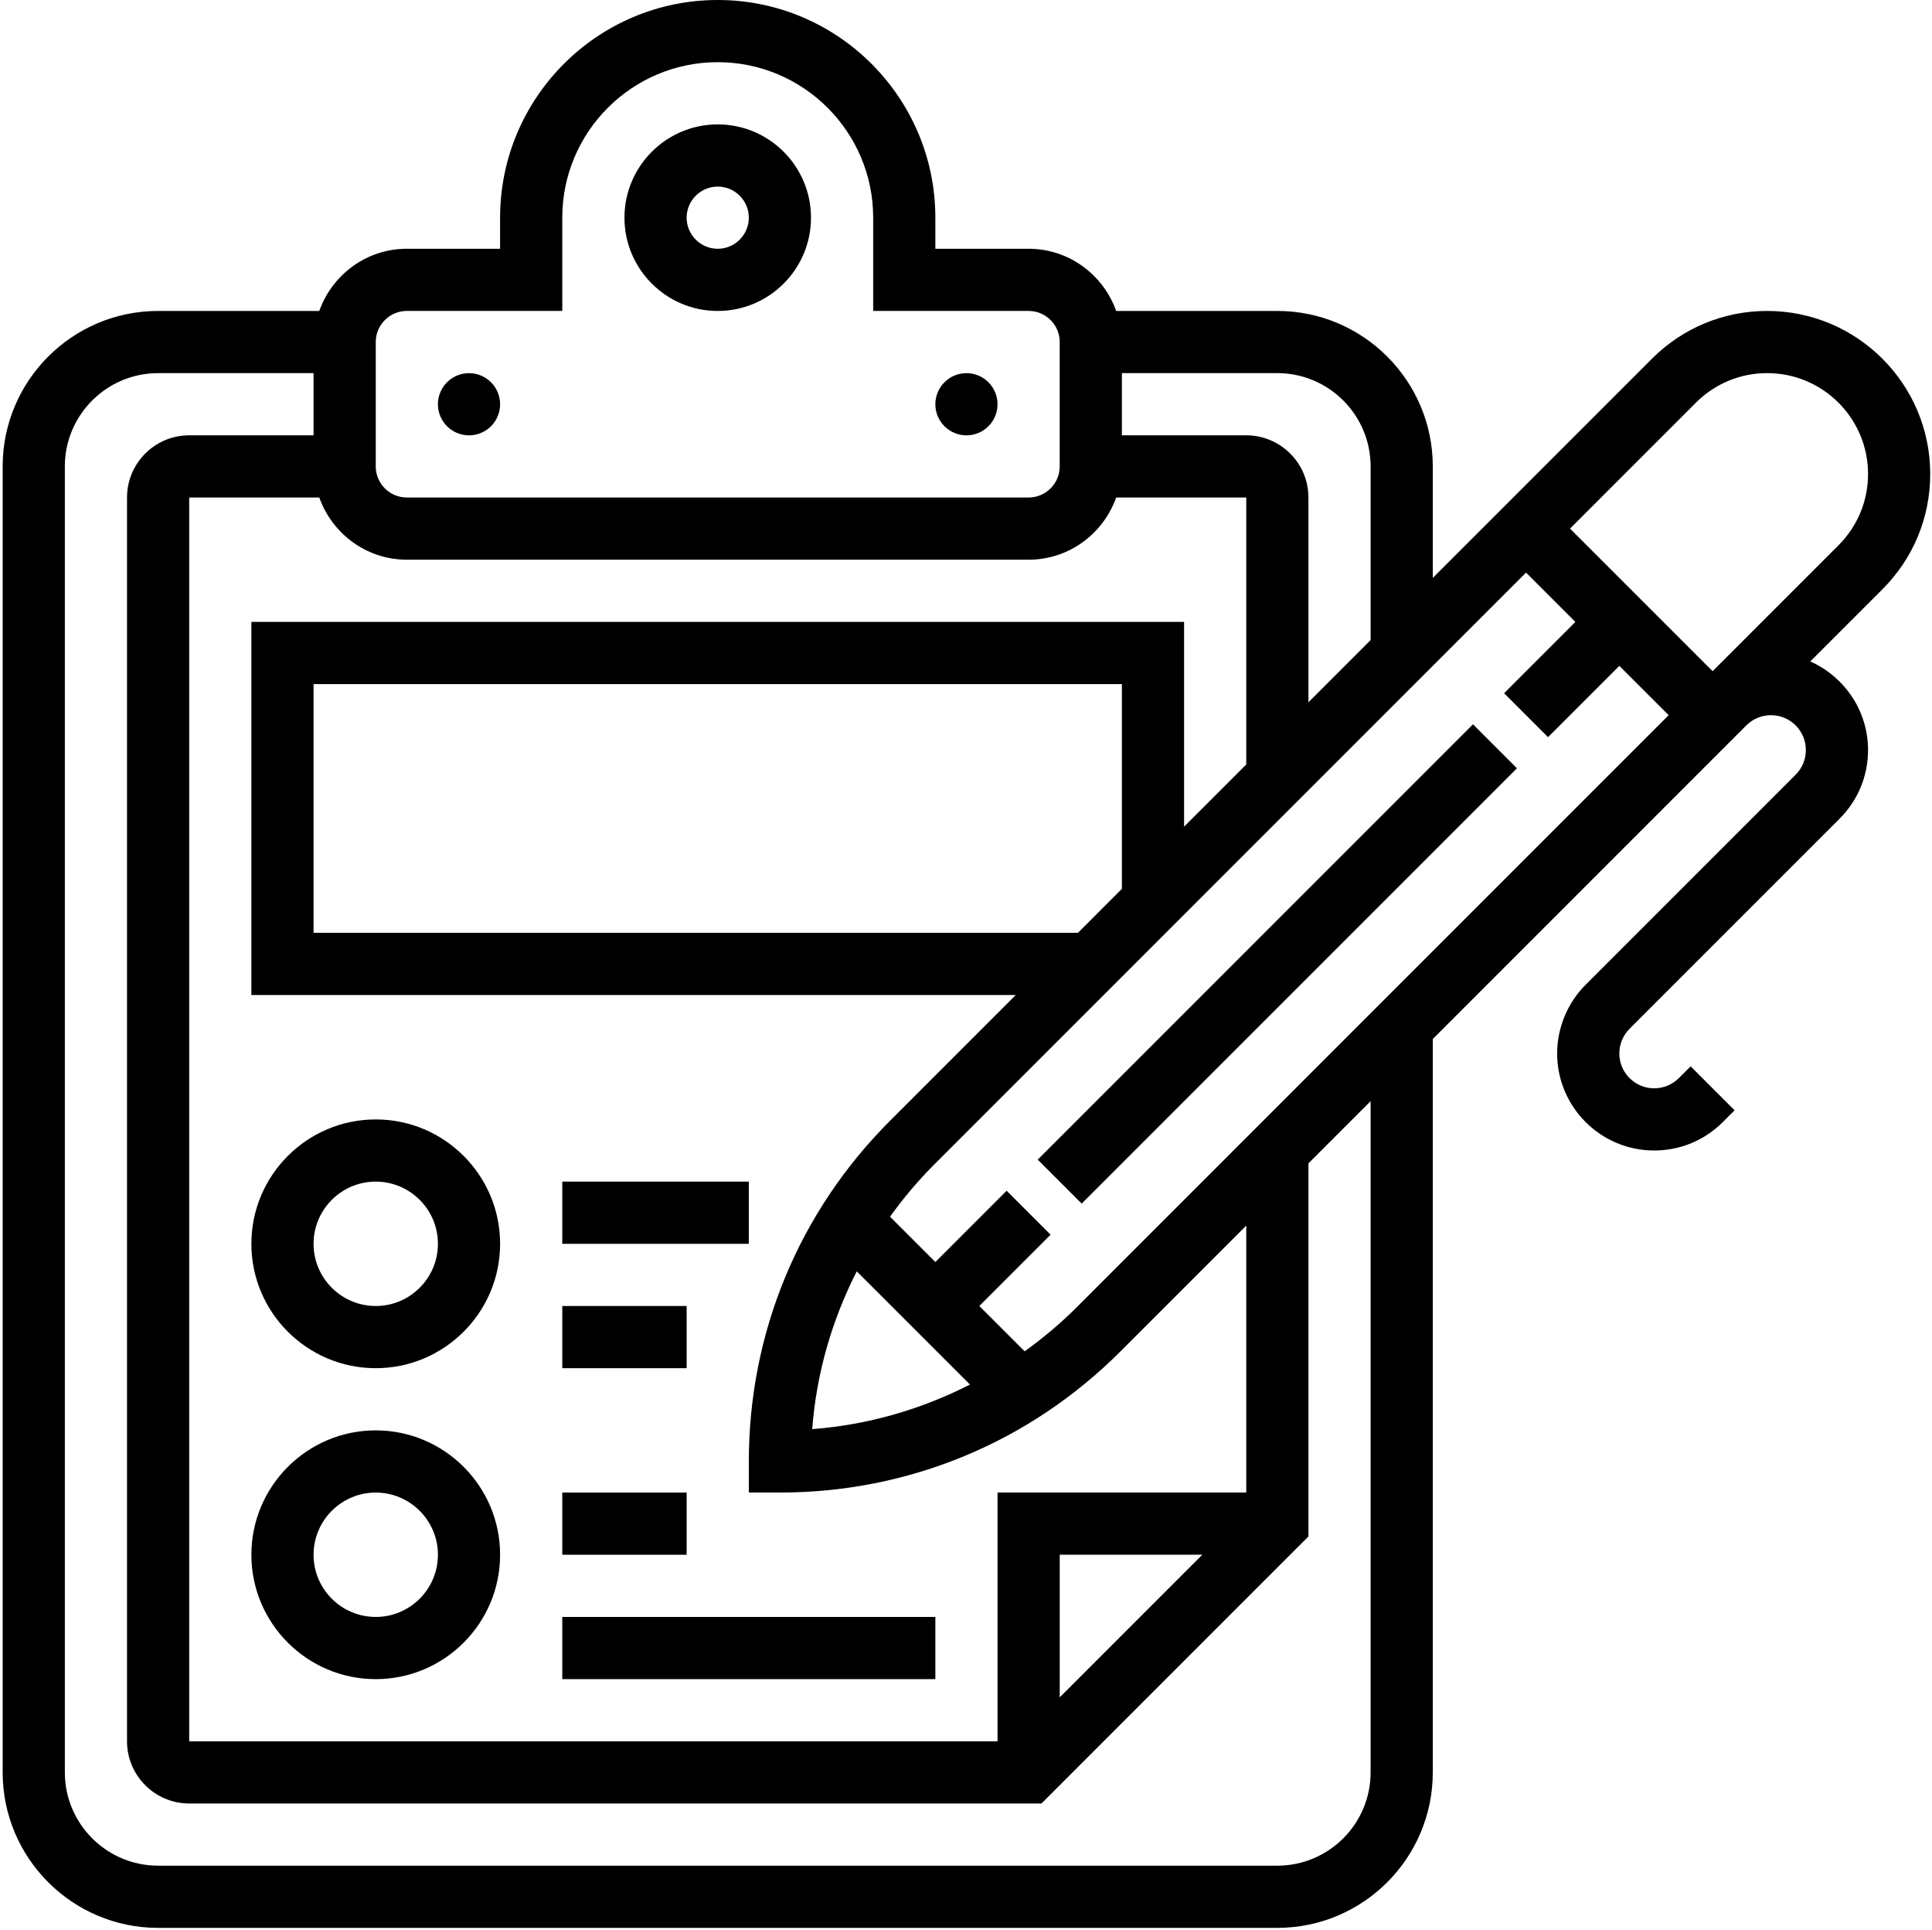
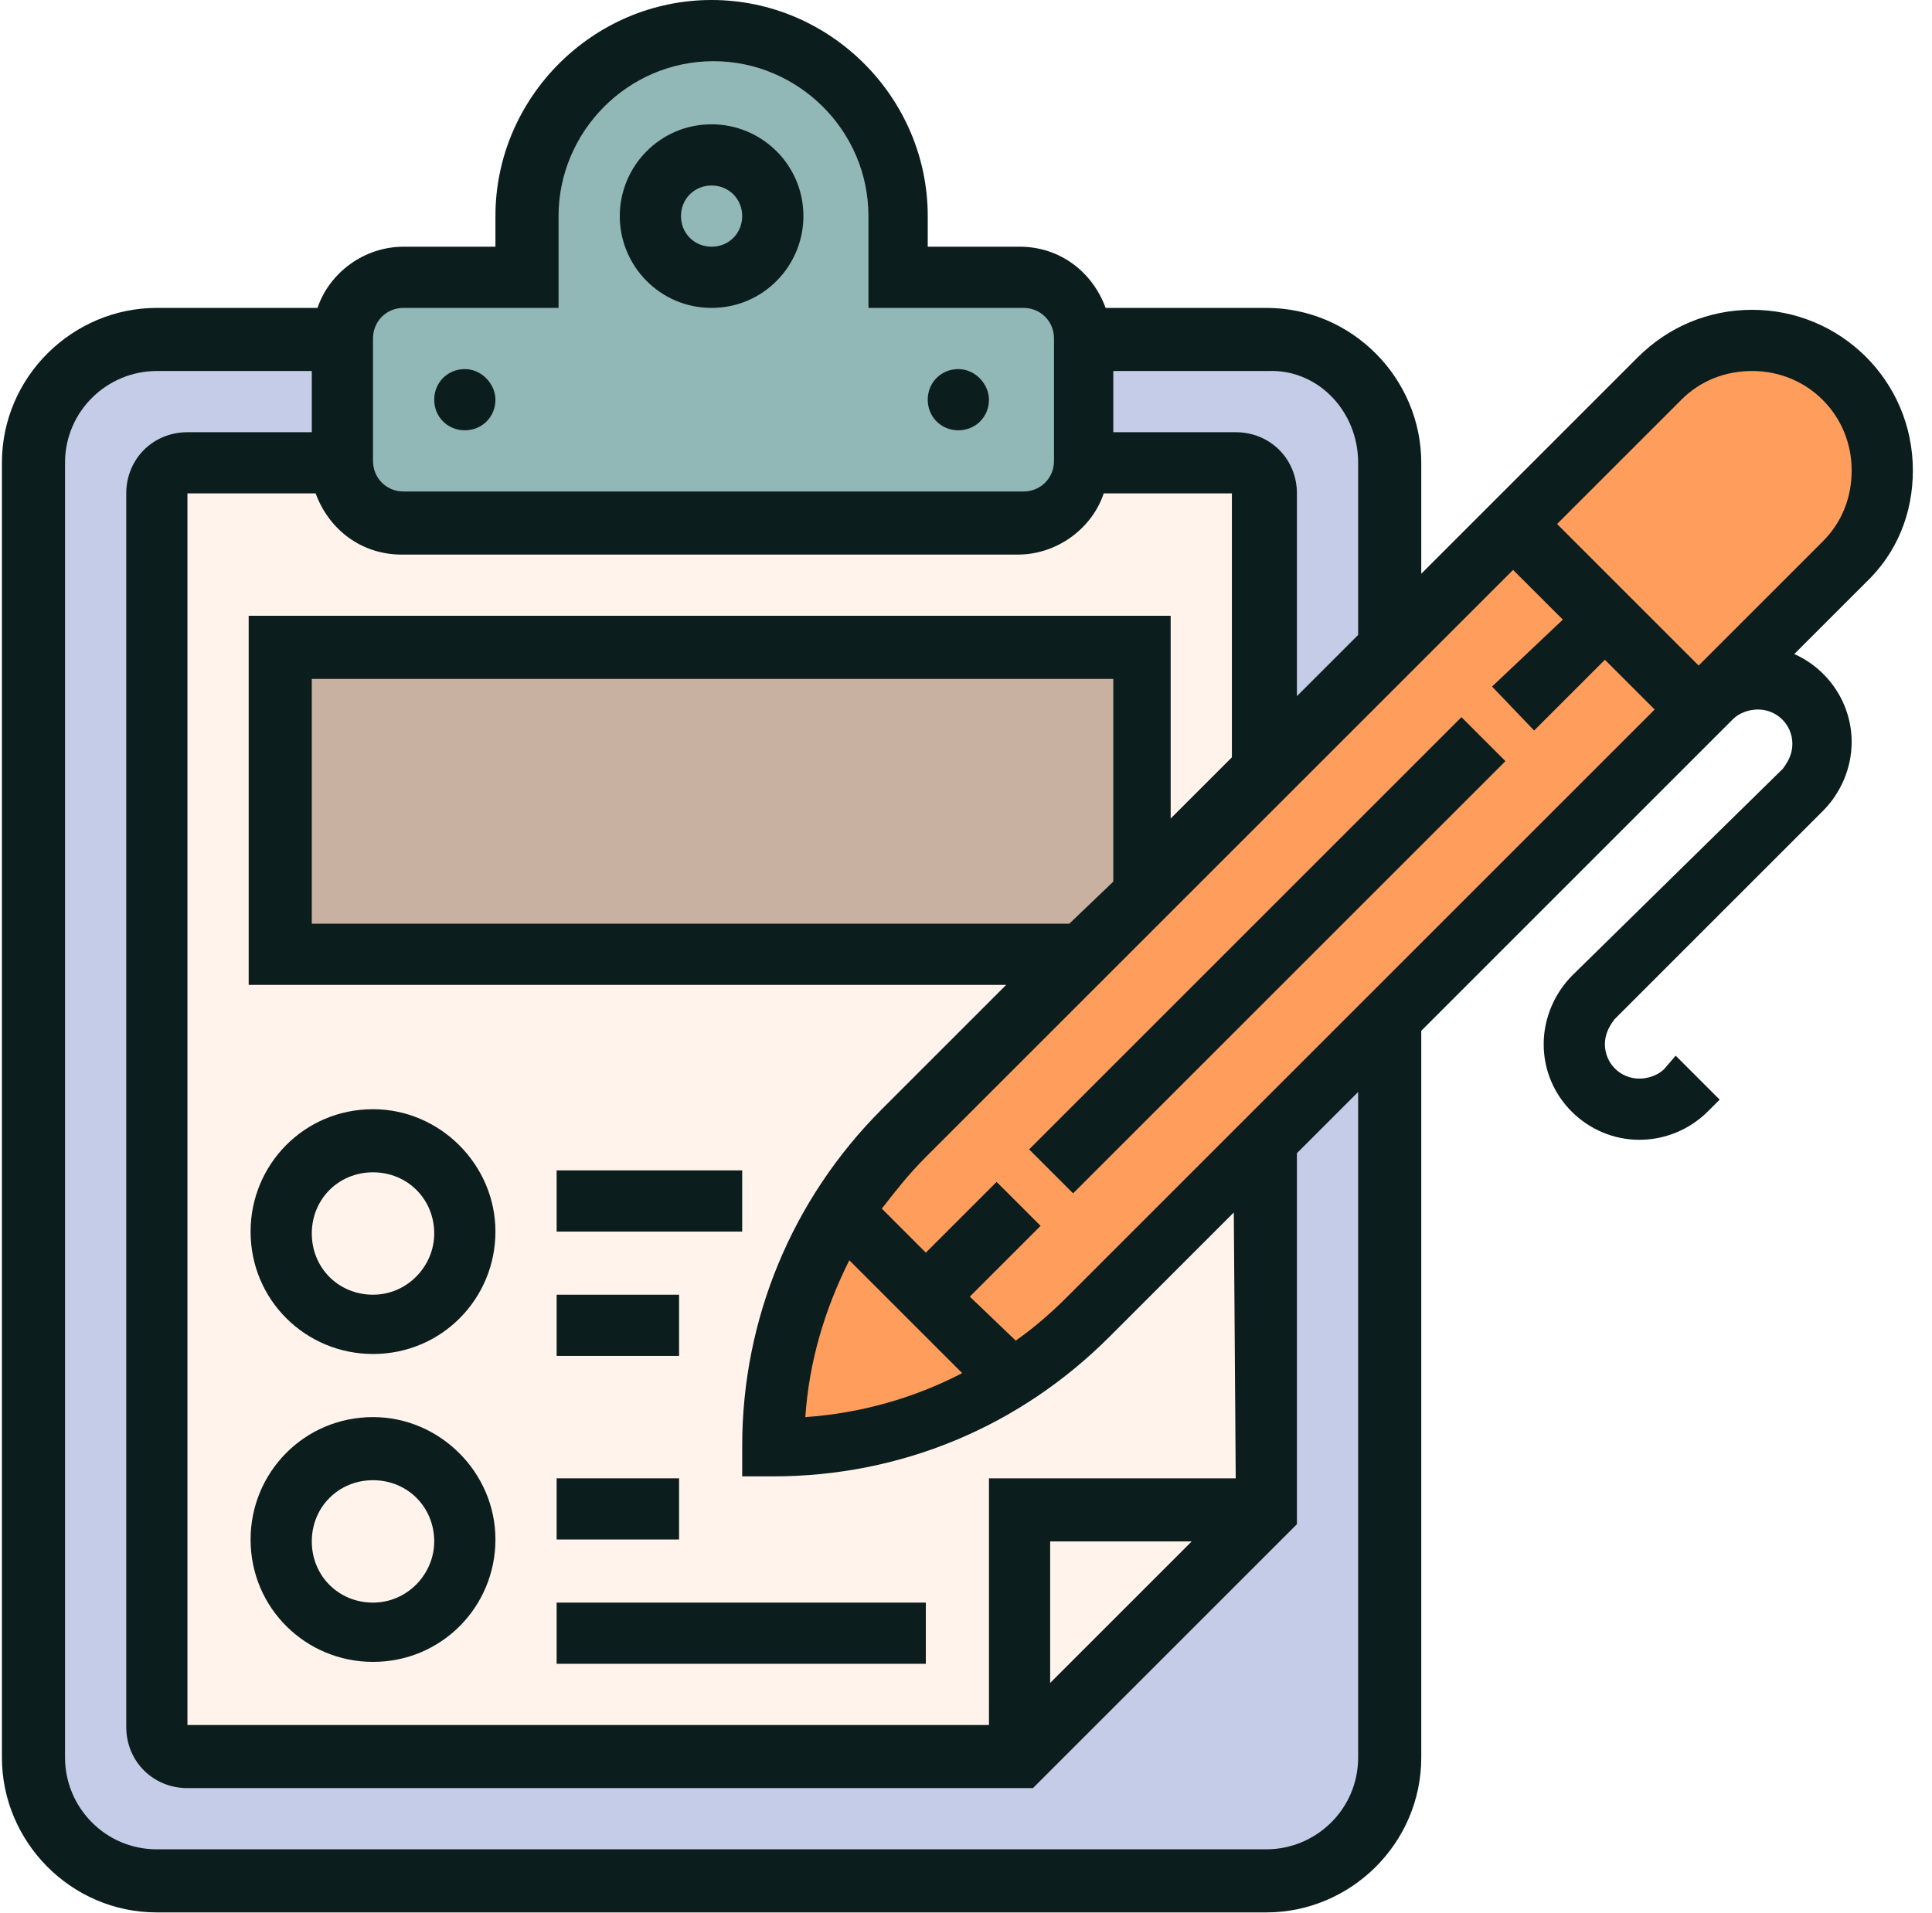
- <svg xmlns="http://www.w3.org/2000/svg" width="725" height="724" viewBox="0 0 725 724" fill="none">
-   <path d="M724.333 177.833C724.333 144.104 696.896 116.667 663.167 116.667C646.833 116.667 631.469 123.026 619.916 134.588L537.665 216.839V175C537.665 142.833 511.499 116.667 479.332 116.667H418.853C414.02 103.12 401.187 93.333 385.999 93.333H350.999V81.667C350.999 36.636 314.363 0 269.332 0C224.301 0 187.665 36.636 187.665 81.667V93.333H152.665C137.477 93.333 124.644 103.12 119.811 116.667H59.332C27.165 116.667 0.999 142.833 0.999 175V665C0.999 697.167 27.165 723.333 59.332 723.333H479.332C511.499 723.333 537.665 697.167 537.665 665V389.827L655.337 272.155C657.811 269.696 661.087 268.332 664.587 268.332C671.796 268.332 677.665 274.201 677.665 281.41C677.665 284.91 676.301 288.186 673.837 290.66L594.993 369.504C588.217 376.285 584.332 385.665 584.332 395.253C584.332 415.332 600.665 431.665 620.744 431.665C630.473 431.665 639.619 427.884 646.493 421.004L650.915 416.582L634.42 400.087L629.999 404.509C627.519 406.978 624.243 408.332 620.743 408.332C613.535 408.332 607.665 402.462 607.665 395.254C607.665 391.811 609.066 388.441 611.493 386.004L690.337 307.16C697.207 300.285 700.999 291.139 700.999 281.411C700.999 266.583 692.061 253.853 679.321 248.171L706.425 221.067C717.972 209.52 724.332 194.165 724.332 177.832L724.333 177.833ZM580.92 276.583L607.669 249.828L626.175 268.333L403.921 490.6C397.854 496.668 391.333 502.09 384.509 507.016L367.493 490.005L394.243 463.256L377.748 446.761L350.999 473.511L333.988 456.5C338.91 449.677 344.347 443.151 350.415 437.088L572.668 214.835L591.173 233.34L564.424 260.089L580.92 276.583ZM467.669 559.996H374.336V653.329H71.003V186.663H119.815C124.643 200.209 137.476 209.996 152.669 209.996H386.003C401.191 209.996 414.024 200.21 418.857 186.663H467.669V286.835L444.336 310.168V233.329H94.336V373.329H381.176L333.916 420.589C299.801 454.704 281.004 500.063 281.004 548.329V559.996H292.671C340.925 559.996 386.285 541.215 420.42 507.089L467.671 459.839L467.669 559.996ZM451.175 583.329L397.669 636.835V583.329H451.175ZM404.508 349.996H117.668V256.663H421.001V333.501L404.508 349.996ZM363.987 519.476C345.669 528.82 325.664 534.621 304.789 536.205C306.378 515.32 312.164 495.325 321.508 477.008L363.987 519.476ZM514.333 174.996V240.168L491 263.501V186.663C491 173.793 480.536 163.329 467.667 163.329H421V139.996H479.333C498.631 139.996 514.333 155.699 514.333 174.996ZM141 128.329C141 121.902 146.24 116.663 152.667 116.663H211V81.663C211 49.496 237.167 23.329 269.333 23.329C301.5 23.329 327.667 49.496 327.667 81.663V116.663H386C392.427 116.663 397.667 121.902 397.667 128.329V174.996C397.667 181.423 392.427 186.663 386 186.663H152.667C146.24 186.663 141 181.423 141 174.996V128.329ZM514.333 664.996C514.333 684.293 498.631 699.996 479.333 699.996H59.333C40.036 699.996 24.333 684.293 24.333 664.996V174.996C24.333 155.699 40.036 139.996 59.333 139.996H117.667V163.329H71C58.13 163.329 47.667 173.793 47.667 186.663V653.329C47.667 666.199 58.13 676.663 71 676.663H390.827L490.999 576.491V436.491L514.332 413.157L514.333 664.996ZM689.92 204.583L642.669 251.833L589.164 198.328L636.415 151.077C643.566 143.937 653.06 139.994 663.164 139.994C684.028 139.994 701.003 156.967 701.003 177.827C701.003 187.931 697.071 197.432 689.92 204.583Z" fill="black" />
-   <path d="M389.413 435.087L552.747 271.753L569.247 288.253L405.913 451.587L389.413 435.087Z" fill="black" />
-   <path d="M269.333 116.673C288.631 116.673 304.333 100.971 304.333 81.673C304.333 62.376 288.631 46.673 269.333 46.673C250.036 46.673 234.333 62.376 234.333 81.673C234.333 100.971 250.036 116.673 269.333 116.673ZM269.333 70.007C275.76 70.007 281 75.246 281 81.673C281 88.1 275.76 93.34 269.333 93.34C262.906 93.34 257.667 88.1 257.667 81.673C257.667 75.246 262.906 70.007 269.333 70.007Z" fill="black" />
-   <path d="M187.667 151.674C187.667 158.116 182.443 163.34 176 163.34C169.557 163.34 164.333 158.116 164.333 151.674C164.333 145.231 169.557 140.007 176 140.007C182.443 140.007 187.667 145.231 187.667 151.674Z" fill="black" />
-   <path d="M374.333 151.674C374.333 158.116 369.109 163.34 362.667 163.34C356.224 163.34 351 158.116 351 151.674C351 145.231 356.224 140.007 362.667 140.007C369.109 140.007 374.333 145.231 374.333 151.674Z" fill="black" />
-   <path d="M141 420.007C115.265 420.007 94.333 440.939 94.333 466.674C94.333 492.408 115.265 513.34 141 513.34C166.735 513.34 187.667 492.408 187.667 466.674C187.667 440.939 166.735 420.007 141 420.007ZM141 490.007C128.13 490.007 117.667 479.543 117.667 466.674C117.667 453.804 128.13 443.34 141 443.34C153.87 443.34 164.333 453.804 164.333 466.674C164.333 479.543 153.87 490.007 141 490.007Z" fill="black" />
-   <path d="M141 536.673C115.265 536.673 94.333 557.605 94.333 583.34C94.333 609.075 115.265 630.007 141 630.007C166.735 630.007 187.667 609.075 187.667 583.34C187.667 557.605 166.735 536.673 141 536.673ZM141 606.673C128.13 606.673 117.667 596.21 117.667 583.34C117.667 570.47 128.13 560.007 141 560.007C153.87 560.007 164.333 570.47 164.333 583.34C164.333 596.21 153.87 606.673 141 606.673Z" fill="black" />
-   <path d="M211 443.34H281V466.673H211V443.34Z" fill="black" />
-   <path d="M211 490.007H257.667V513.34H211V490.007Z" fill="black" />
-   <path d="M211 560.007H257.667V583.34H211V560.007Z" fill="black" />
-   <path d="M211 606.673H351V630.007H211V606.673Z" fill="black" />
+ <svg xmlns="http://www.w3.org/2000/svg" version="1.1" id="Layer_1" x="0px" y="0px" viewBox="0 0 101 100" style="enable-background:new 0 0 101 100;" xml:space="preserve">
+   <style type="text/css">
+ 	.st0{fill:#0C1D1D;}
+ 	.st1{fill:#222222;}
+ 	.st2{fill:#C9B1A1;}
+ 	.st3{fill:#91B7B6;}
+ 	.st4{fill:#C4CCE8;}
+ 	.st5{fill:#FFF3EB;}
+ 	.st6{fill:#FF9D5C;}
+ </style>
+   <path class="st0" d="M100,24.6c0-4.7-3.8-8.4-8.4-8.4c-2.3,0-4.4,0.9-6,2.5L74.3,30v-5.8c0-4.4-3.6-8.1-8.1-8.1h-8.4  c-0.7-1.9-2.4-3.2-4.5-3.2h-4.8v-1.6C48.5,5.1,43.4,0,37.2,0C31,0,25.9,5.1,25.9,11.3v1.6h-4.8c-2.1,0-3.9,1.4-4.5,3.2H8.2  c-4.4,0-8.1,3.6-8.1,8.1v67.7c0,4.4,3.6,8.1,8.1,8.1h58c4.4,0,8.1-3.6,8.1-8.1v-38l16.3-16.3c0.3-0.3,0.8-0.5,1.3-0.5  c1,0,1.8,0.8,1.8,1.8c0,0.5-0.2,0.9-0.5,1.3L82.2,51c-0.9,0.9-1.5,2.2-1.5,3.6c0,2.8,2.3,5,5,5c1.3,0,2.6-0.5,3.6-1.5l0.6-0.6  l-2.3-2.3L87,55.9c-0.3,0.3-0.8,0.5-1.3,0.5c-1,0-1.8-0.8-1.8-1.8c0-0.5,0.2-0.9,0.5-1.3l10.9-10.9c0.9-0.9,1.5-2.2,1.5-3.6  c0-2-1.2-3.8-3-4.6l3.7-3.7C99.2,28.9,100,26.8,100,24.6z" />
+   <path class="st1" d="M80.2,38.2l3.7-3.7l2.6,2.6L55.8,67.8c-0.8,0.8-1.7,1.6-2.7,2.3l-2.4-2.3l3.7-3.7l-2.3-2.3l-3.7,3.7l-2.3-2.3  c0.7-0.9,1.4-1.8,2.3-2.7l30.7-30.7l2.6,2.6L78,35.9L80.2,38.2z" />
+   <path class="st1" d="M64.6,77.3H51.7v12.9H9.8V25.8h6.7c0.7,1.9,2.4,3.2,4.5,3.2h32.2c2.1,0,3.9-1.4,4.5-3.2h6.7v13.8l-3.2,3.2V32.2  H13v19.3h39.6l-6.5,6.5c-4.7,4.7-7.3,11-7.3,17.6v1.6h1.6c6.7,0,12.9-2.6,17.6-7.3l6.5-6.5L64.6,77.3z" />
+   <polygon class="st1" points="62.3,80.6 54.9,88 54.9,80.6 " />
+   <polygon class="st1" points="55.9,48.3 16.3,48.3 16.3,35.5 58.1,35.5 58.1,46.1 " />
+   <path class="st1" d="M50.3,71.8c-2.5,1.3-5.3,2.1-8.2,2.3c0.2-2.9,1-5.6,2.3-8.2L50.3,71.8z" />
+   <path class="st1" d="M71,24.2v9l-3.2,3.2V25.8c0-1.8-1.4-3.2-3.2-3.2h-6.4v-3.2h8.1C68.9,19.3,71,21.5,71,24.2z" />
+   <path class="st1" d="M19.5,17.7c0-0.9,0.7-1.6,1.6-1.6h8.1v-4.8c0-4.4,3.6-8.1,8.1-8.1c4.4,0,8.1,3.6,8.1,8.1v4.8h8.1  c0.9,0,1.6,0.7,1.6,1.6v6.4c0,0.9-0.7,1.6-1.6,1.6H21.1c-0.9,0-1.6-0.7-1.6-1.6V17.7z" />
+   <path class="st1" d="M71,91.9c0,2.7-2.2,4.8-4.8,4.8h-58c-2.7,0-4.8-2.2-4.8-4.8V24.2c0-2.7,2.2-4.8,4.8-4.8h8.1v3.2H9.8  c-1.8,0-3.2,1.4-3.2,3.2v64.5c0,1.8,1.4,3.2,3.2,3.2H54l13.8-13.8V60.3l3.2-3.2L71,91.9z" />
+   <path class="st1" d="M95.3,28.3l-6.5,6.5l-7.4-7.4l6.5-6.5c1-1,2.3-1.5,3.7-1.5c2.9,0,5.2,2.3,5.2,5.2C96.8,26,96.3,27.3,95.3,28.3z  " />
+   <path class="st2" d="M55.9,48.3H16.3V35.5h41.9v10.6L55.9,48.3z" />
+   <path class="st3" d="M19.5,17.7c0-0.9,0.7-1.6,1.6-1.6h8.1v-4.8c0-4.4,3.6-8.1,8.1-8.1c4.4,0,8.1,3.6,8.1,8.1v4.8h8.1  c0.9,0,1.6,0.7,1.6,1.6v6.4c0,0.9-0.7,1.6-1.6,1.6H21.1c-0.9,0-1.6-0.7-1.6-1.6V17.7z" />
+   <path class="st4" d="M71,91.9c0,2.7-2.2,4.8-4.8,4.8h-58c-2.7,0-4.8-2.2-4.8-4.8V24.2c0-2.7,2.2-4.8,4.8-4.8h8.1v3.2H9.8  c-1.8,0-3.2,1.4-3.2,3.2v64.5c0,1.8,1.4,3.2,3.2,3.2H54l13.8-13.8V60.3l3.2-3.2L71,91.9z" />
+   <path class="st5" d="M64.6,77.3H51.7v12.9H9.8V25.8h6.7c0.7,1.9,2.4,3.2,4.5,3.2h32.2c2.1,0,3.9-1.4,4.5-3.2h6.7v13.8l-3.2,3.2V32.2  H13v19.3h39.6l-6.5,6.5c-4.7,4.7-7.3,11-7.3,17.6v1.6h1.6c6.7,0,12.9-2.6,17.6-7.3l6.5-6.5L64.6,77.3z" />
+   <path class="st6" d="M80.2,38.2l3.7-3.7l2.6,2.6L55.8,67.8c-0.8,0.8-1.7,1.6-2.7,2.3l-2.4-2.3l3.7-3.7l-2.3-2.3l-3.7,3.7l-2.3-2.3  c0.7-0.9,1.4-1.8,2.3-2.7l30.7-30.7l2.6,2.6L78,35.9L80.2,38.2z" />
+   <path class="st6" d="M95.3,28.3l-6.5,6.5l-7.4-7.4l6.5-6.5c1-1,2.3-1.5,3.7-1.5c2.9,0,5.2,2.3,5.2,5.2C96.8,26,96.3,27.3,95.3,28.3z  " />
+   <path class="st6" d="M50.3,71.8c-2.5,1.3-5.3,2.1-8.2,2.3c0.2-2.9,1-5.6,2.3-8.2L50.3,71.8z" />
+   <path class="st5" d="M62.3,80.6L54.9,88v-7.4H62.3z" />
+   <path class="st4" d="M71,24.2v9l-3.2,3.2V25.8c0-1.8-1.4-3.2-3.2-3.2h-6.4v-3.2h8.1C68.9,19.3,71,21.5,71,24.2z" />
+   <path class="st0" d="M53.8,60.1l22.6-22.6l2.3,2.3L56.1,62.4L53.8,60.1z" />
+   <path class="st0" d="M37.2,16.1c2.7,0,4.8-2.2,4.8-4.8c0-2.7-2.2-4.8-4.8-4.8c-2.7,0-4.8,2.2-4.8,4.8C32.4,13.9,34.5,16.1,37.2,16.1  z M37.2,9.7c0.9,0,1.6,0.7,1.6,1.6s-0.7,1.6-1.6,1.6s-1.6-0.7-1.6-1.6S36.3,9.7,37.2,9.7z" />
+   <path class="st0" d="M25.9,20.9c0,0.9-0.7,1.6-1.6,1.6s-1.6-0.7-1.6-1.6c0-0.9,0.7-1.6,1.6-1.6S25.9,20.1,25.9,20.9z" />
+   <path class="st0" d="M51.7,20.9c0,0.9-0.7,1.6-1.6,1.6c-0.9,0-1.6-0.7-1.6-1.6c0-0.9,0.7-1.6,1.6-1.6C51,19.3,51.7,20.1,51.7,20.9z" />
+   <path class="st0" d="M19.5,58c-3.6,0-6.4,2.9-6.4,6.4c0,3.6,2.9,6.4,6.4,6.4c3.6,0,6.4-2.9,6.4-6.4C25.9,60.9,23,58,19.5,58z   M19.5,67.7c-1.8,0-3.2-1.4-3.2-3.2c0-1.8,1.4-3.2,3.2-3.2c1.8,0,3.2,1.4,3.2,3.2C22.7,66.2,21.3,67.7,19.5,67.7z" />
+   <path class="st0" d="M19.5,74.1c-3.6,0-6.4,2.9-6.4,6.4c0,3.6,2.9,6.4,6.4,6.4c3.6,0,6.4-2.9,6.4-6.4C25.9,77,23,74.1,19.5,74.1z   M19.5,83.8c-1.8,0-3.2-1.4-3.2-3.2c0-1.8,1.4-3.2,3.2-3.2c1.8,0,3.2,1.4,3.2,3.2C22.7,82.3,21.3,83.8,19.5,83.8z" />
+   <path class="st0" d="M29.1,61.2h9.7v3.2h-9.7V61.2z" />
+   <path class="st0" d="M29.1,67.7h6.4v3.2h-6.4V67.7z" />
+   <path class="st0" d="M29.1,77.3h6.4v3.2h-6.4V77.3z" />
+   <path class="st0" d="M29.1,83.8h19.3V87H29.1V83.8z" />
</svg>
